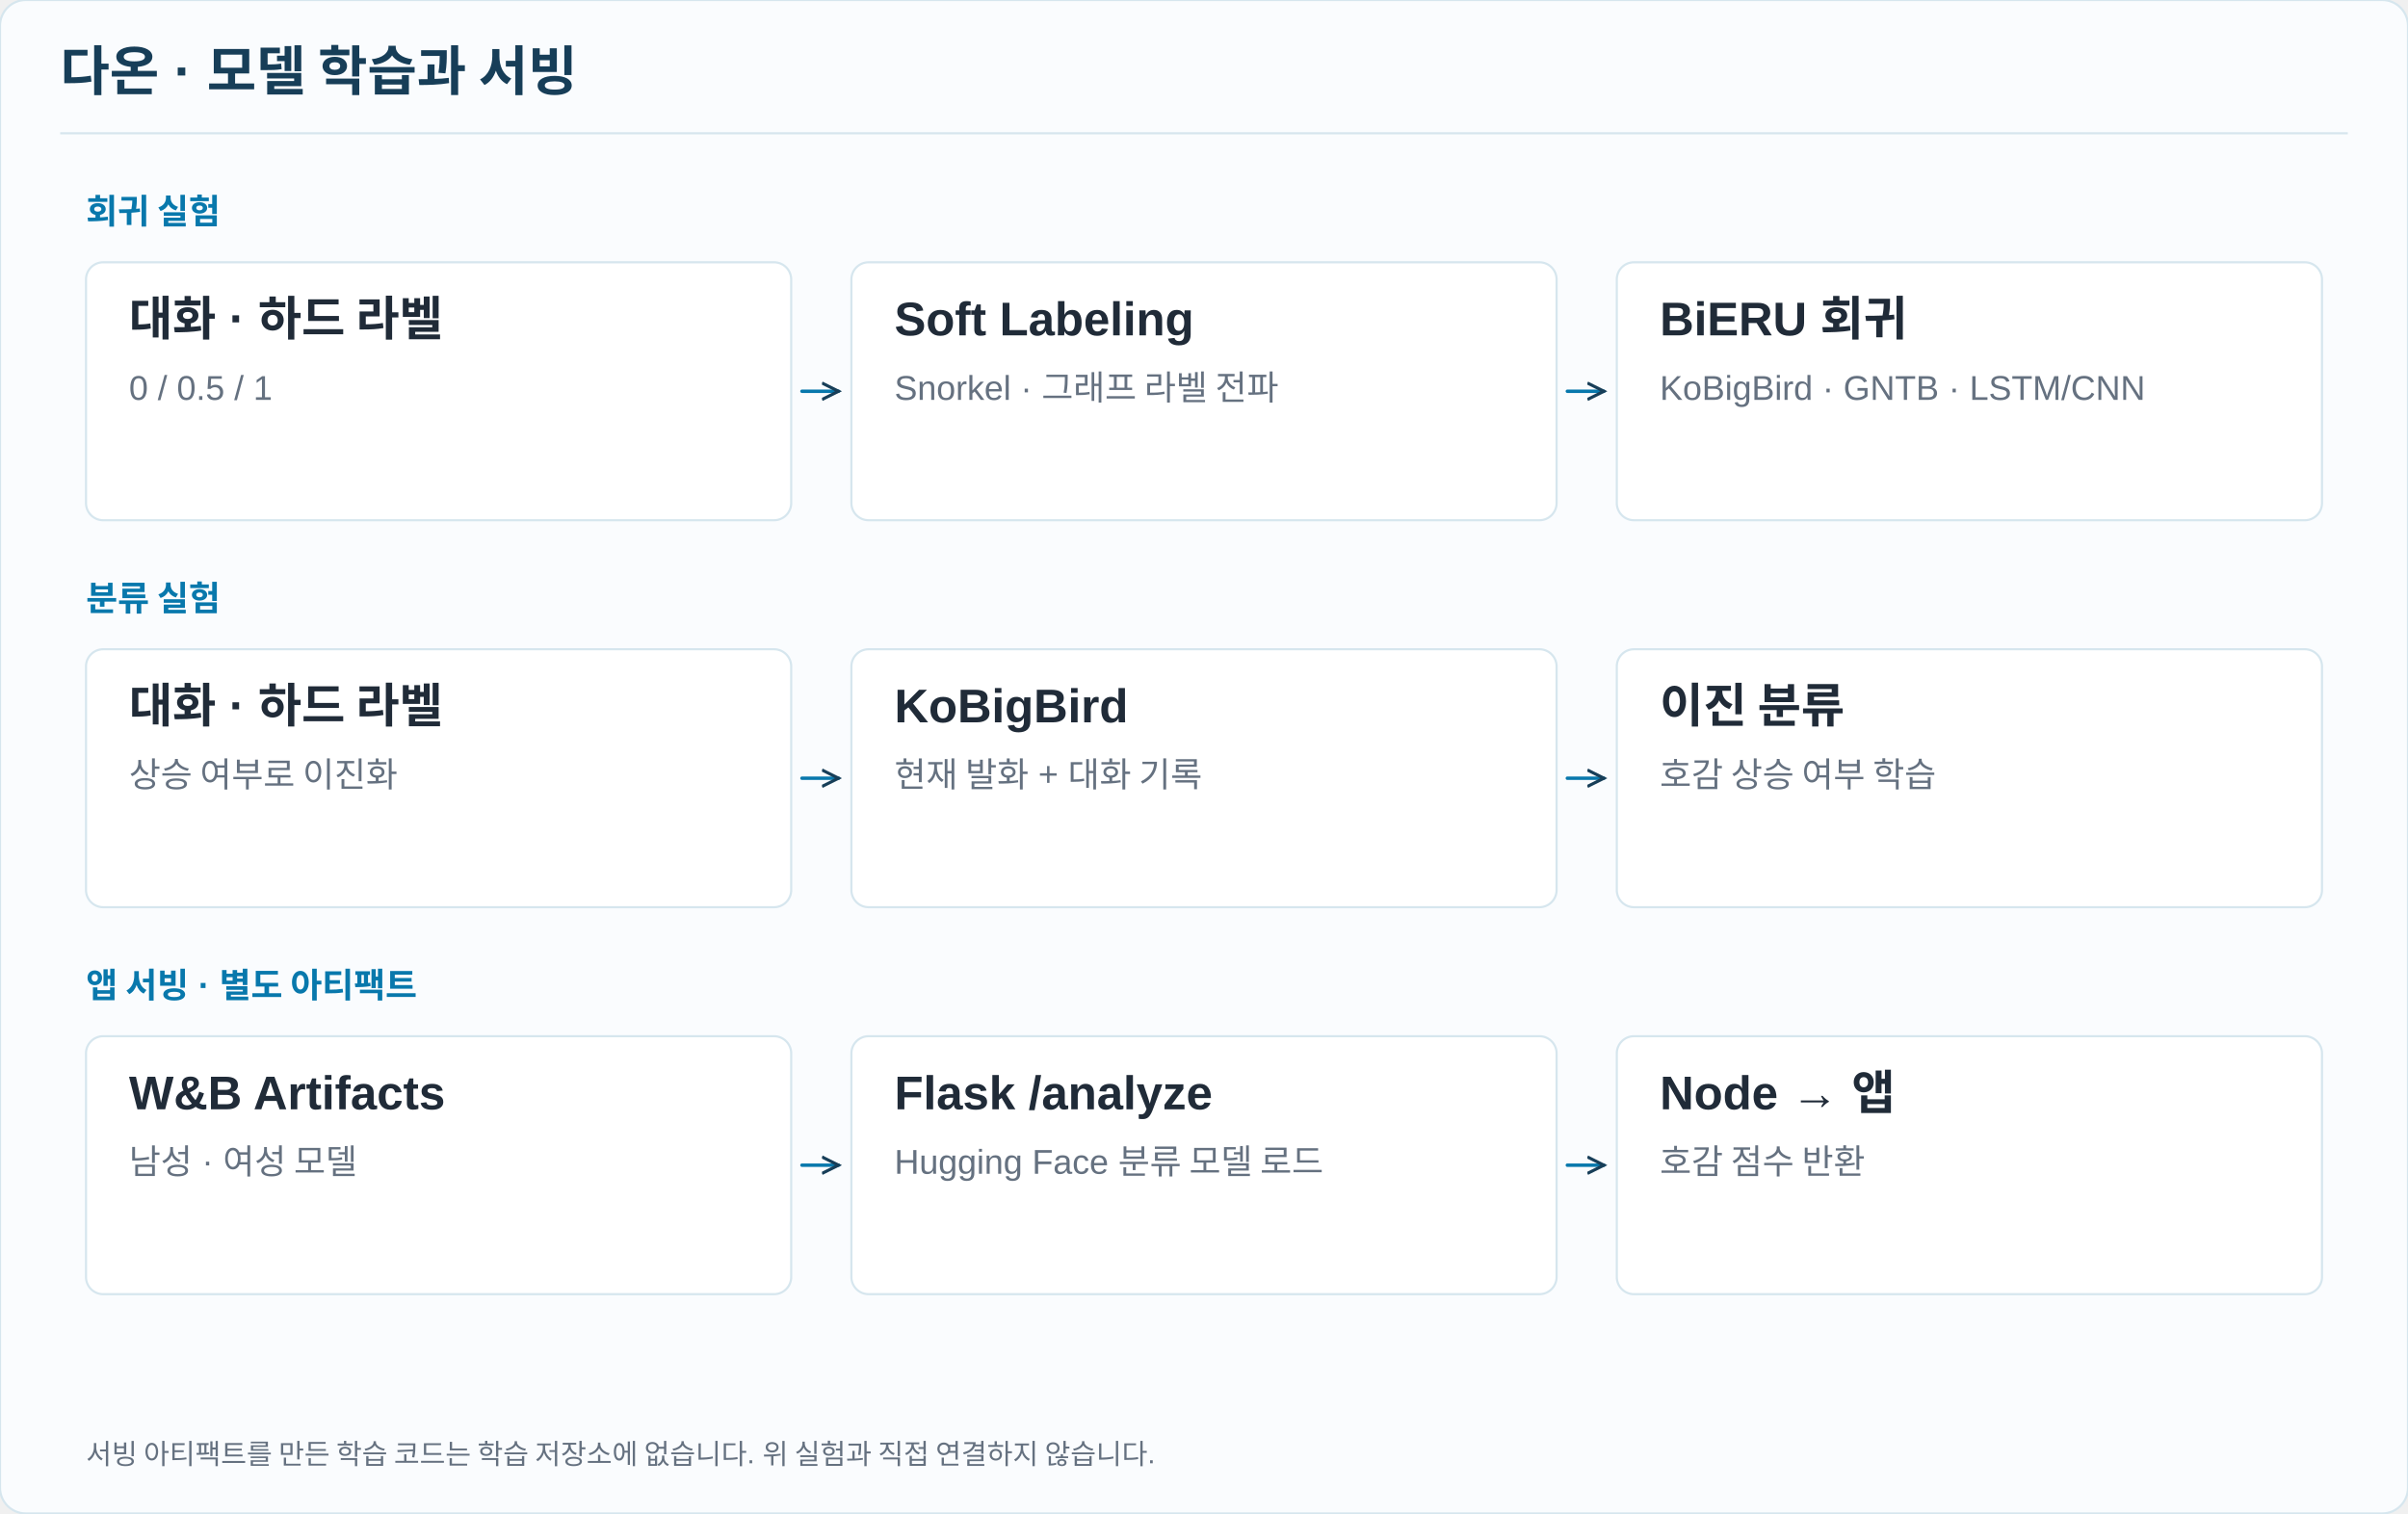
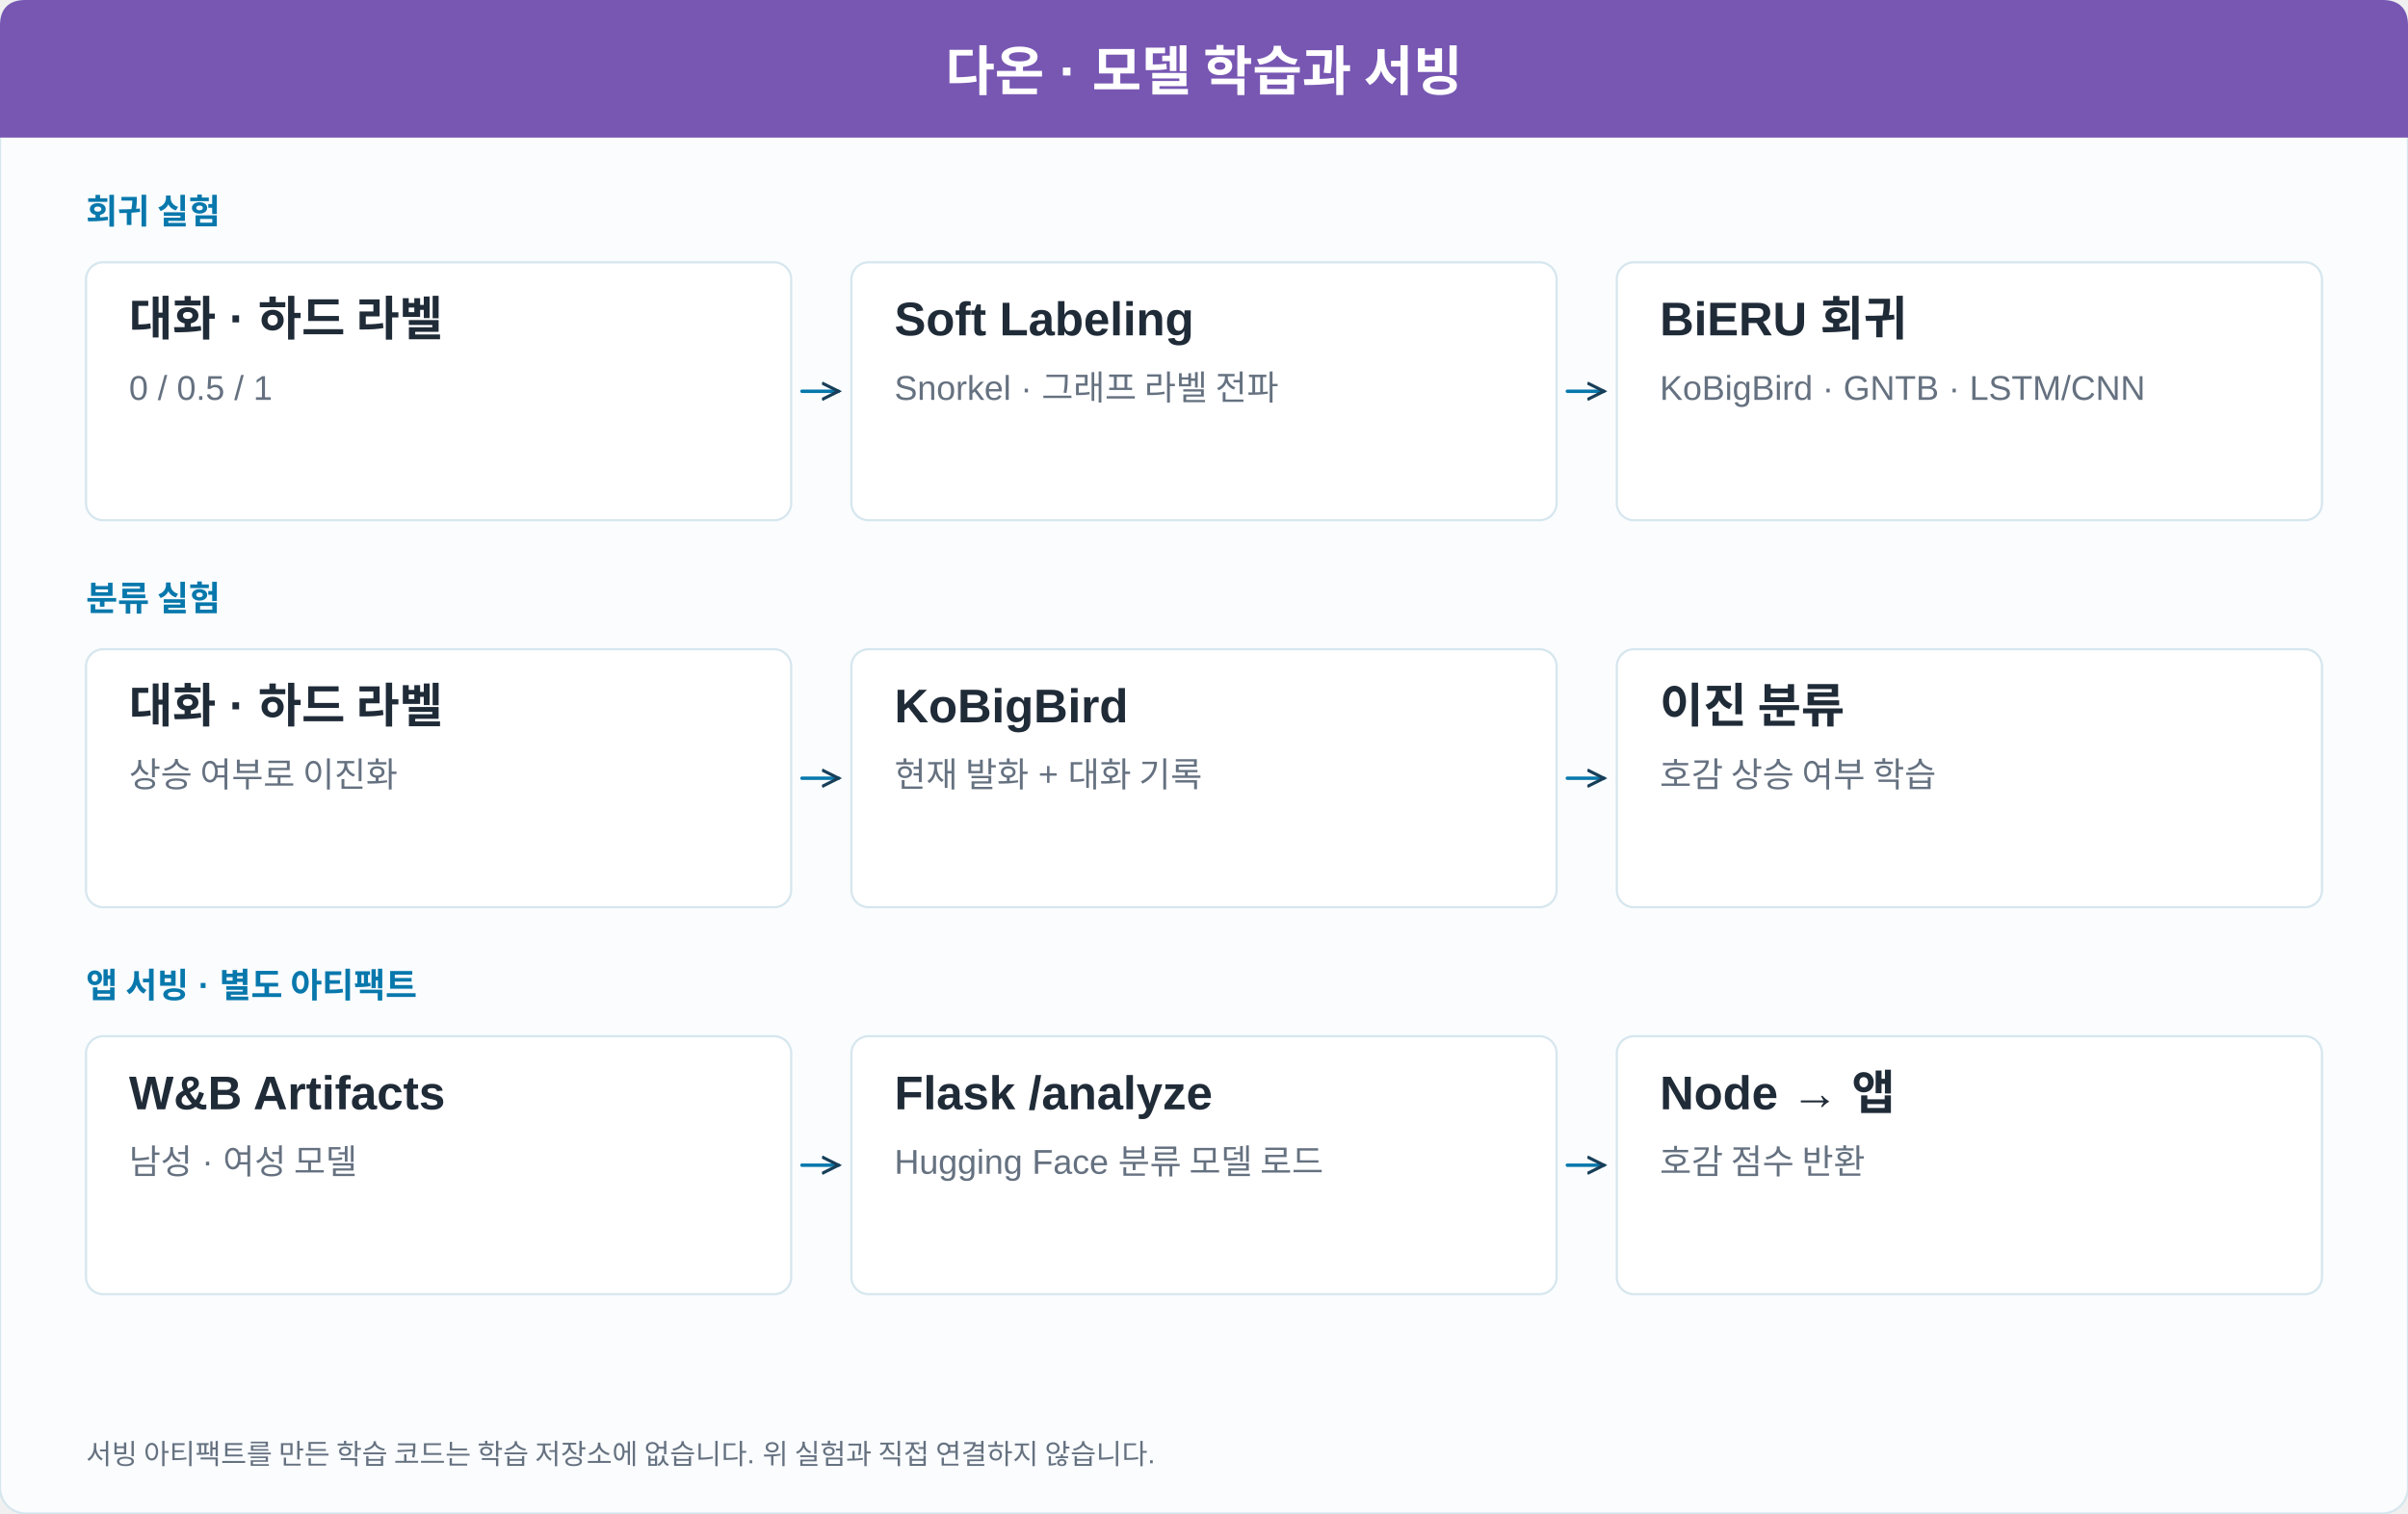
<svg xmlns="http://www.w3.org/2000/svg" width="1120" height="704" viewBox="0 0 1120 704" role="img" aria-labelledby="title desc" font-family="Segoe UI, Malgun Gothic, Arial, sans-serif">
  <defs>
    <marker id="arrow" viewBox="0 0 10 10" refX="8" refY="5" markerWidth="6" markerHeight="6" orient="auto">
      <path d="M0 1 L8 5 L0 9" fill="none" stroke="#173E58" stroke-width="1.5" />
    </marker>
  </defs>
  <rect x="0" y="0" width="1120" height="704" rx="12" fill="#FAFCFE" stroke="#D6E6EE" />
-   <path d="M28 62 H1092" stroke="#D6E6EE" />
-   <text x="28" y="42" font-size="25" fill="#173E58" font-weight="600">다온 · 모델 학습과 서빙</text>
+   <path d="M12 0 H1108 Q1120 0 1120 12 V64 H0 V12 Q0 0 12 0 Z" fill="#7757B2" />
+   <text x="560" text-anchor="middle" y="42" font-size="25" fill="#FFFFFF" font-weight="600">다온 · 모델 학습과 서빙</text>
  <g transform="translate(0 -80)">
    <text x="40" y="184" font-size="16" fill="#0878AC" font-weight="600">회귀 실험</text>
    <rect x="40" y="202" width="328" height="120" rx="8" fill="#FFFFFF" stroke="#D6E6EE" />
    <text x="60" y="236" font-size="22" fill="#202B38" font-weight="600">대화 · 하드 라벨</text>
    <text x="60" y="266" font-size="16" fill="#657180" font-weight="400">0 / 0.5 / 1</text>
    <path d="M373 262 L390 262" fill="none" stroke="#0878AC" stroke-width="1.6" stroke-linecap="round" stroke-linejoin="round" marker-end="url(#arrow)" />
    <rect x="396" y="202" width="328" height="120" rx="8" fill="#FFFFFF" stroke="#D6E6EE" />
    <text x="416" y="236" font-size="22" fill="#202B38" font-weight="600">Soft Labeling</text>
    <text x="416" y="266" font-size="16" fill="#657180" font-weight="400">Snorkel · 그래프 라벨 전파</text>
    <path d="M729 262 L746 262" fill="none" stroke="#0878AC" stroke-width="1.6" stroke-linecap="round" stroke-linejoin="round" marker-end="url(#arrow)" />
    <rect x="752" y="202" width="328" height="120" rx="8" fill="#FFFFFF" stroke="#D6E6EE" />
    <text x="772" y="236" font-size="22" fill="#202B38" font-weight="600">BiERU 회귀</text>
    <text x="772" y="266" font-size="16" fill="#657180" font-weight="400">KoBigBird · GNTB · LSTM/CNN</text>
    <text x="40" y="364" font-size="16" fill="#0878AC" font-weight="600">분류 실험</text>
    <rect x="40" y="382" width="328" height="120" rx="8" fill="#FFFFFF" stroke="#D6E6EE" />
    <text x="60" y="416" font-size="22" fill="#202B38" font-weight="600">대화 · 하드 라벨</text>
    <text x="60" y="446" font-size="16" fill="#657180" font-weight="400">상승 여부로 이진화</text>
    <path d="M373 442 L390 442" fill="none" stroke="#0878AC" stroke-width="1.6" stroke-linecap="round" stroke-linejoin="round" marker-end="url(#arrow)" />
    <rect x="396" y="382" width="328" height="120" rx="8" fill="#FFFFFF" stroke="#D6E6EE" />
    <text x="416" y="416" font-size="22" fill="#202B38" font-weight="600">KoBigBird</text>
    <text x="416" y="446" font-size="16" fill="#657180" font-weight="400">현재 발화 + 대화 기록</text>
    <path d="M729 442 L746 442" fill="none" stroke="#0878AC" stroke-width="1.6" stroke-linecap="round" stroke-linejoin="round" marker-end="url(#arrow)" />
    <rect x="752" y="382" width="328" height="120" rx="8" fill="#FFFFFF" stroke="#D6E6EE" />
    <text x="772" y="416" font-size="22" fill="#202B38" font-weight="600">이진 분류</text>
    <text x="772" y="446" font-size="16" fill="#657180" font-weight="400">호감 상승 여부 학습</text>
    <text x="40" y="544" font-size="16" fill="#0878AC" font-weight="600">앱 서빙 · 별도 아티팩트</text>
    <rect x="40" y="562" width="328" height="120" rx="8" fill="#FFFFFF" stroke="#D6E6EE" />
    <text x="60" y="596" font-size="22" fill="#202B38" font-weight="600">W&amp;B Artifacts</text>
    <text x="60" y="626" font-size="16" fill="#657180" font-weight="400">남성 · 여성 모델</text>
    <path d="M373 622 L390 622" fill="none" stroke="#0878AC" stroke-width="1.6" stroke-linecap="round" stroke-linejoin="round" marker-end="url(#arrow)" />
    <rect x="396" y="562" width="328" height="120" rx="8" fill="#FFFFFF" stroke="#D6E6EE" />
    <text x="416" y="596" font-size="22" fill="#202B38" font-weight="600">Flask /analyze</text>
    <text x="416" y="626" font-size="16" fill="#657180" font-weight="400">Hugging Face 분류 모델 로드</text>
    <path d="M729 622 L746 622" fill="none" stroke="#0878AC" stroke-width="1.6" stroke-linecap="round" stroke-linejoin="round" marker-end="url(#arrow)" />
    <rect x="752" y="562" width="328" height="120" rx="8" fill="#FFFFFF" stroke="#D6E6EE" />
    <text x="772" y="596" font-size="22" fill="#202B38" font-weight="600">Node → 앱</text>
    <text x="772" y="626" font-size="16" fill="#657180" font-weight="400">호감 점수 반환</text>
    <text x="40" y="761" font-size="13" fill="#657180" font-weight="400">서빙 아티팩트를 만든 학습 코드는 학습 저장소에 없습니다. 위 실험과 직접 연결하지 않습니다.</text>
  </g>
</svg>
